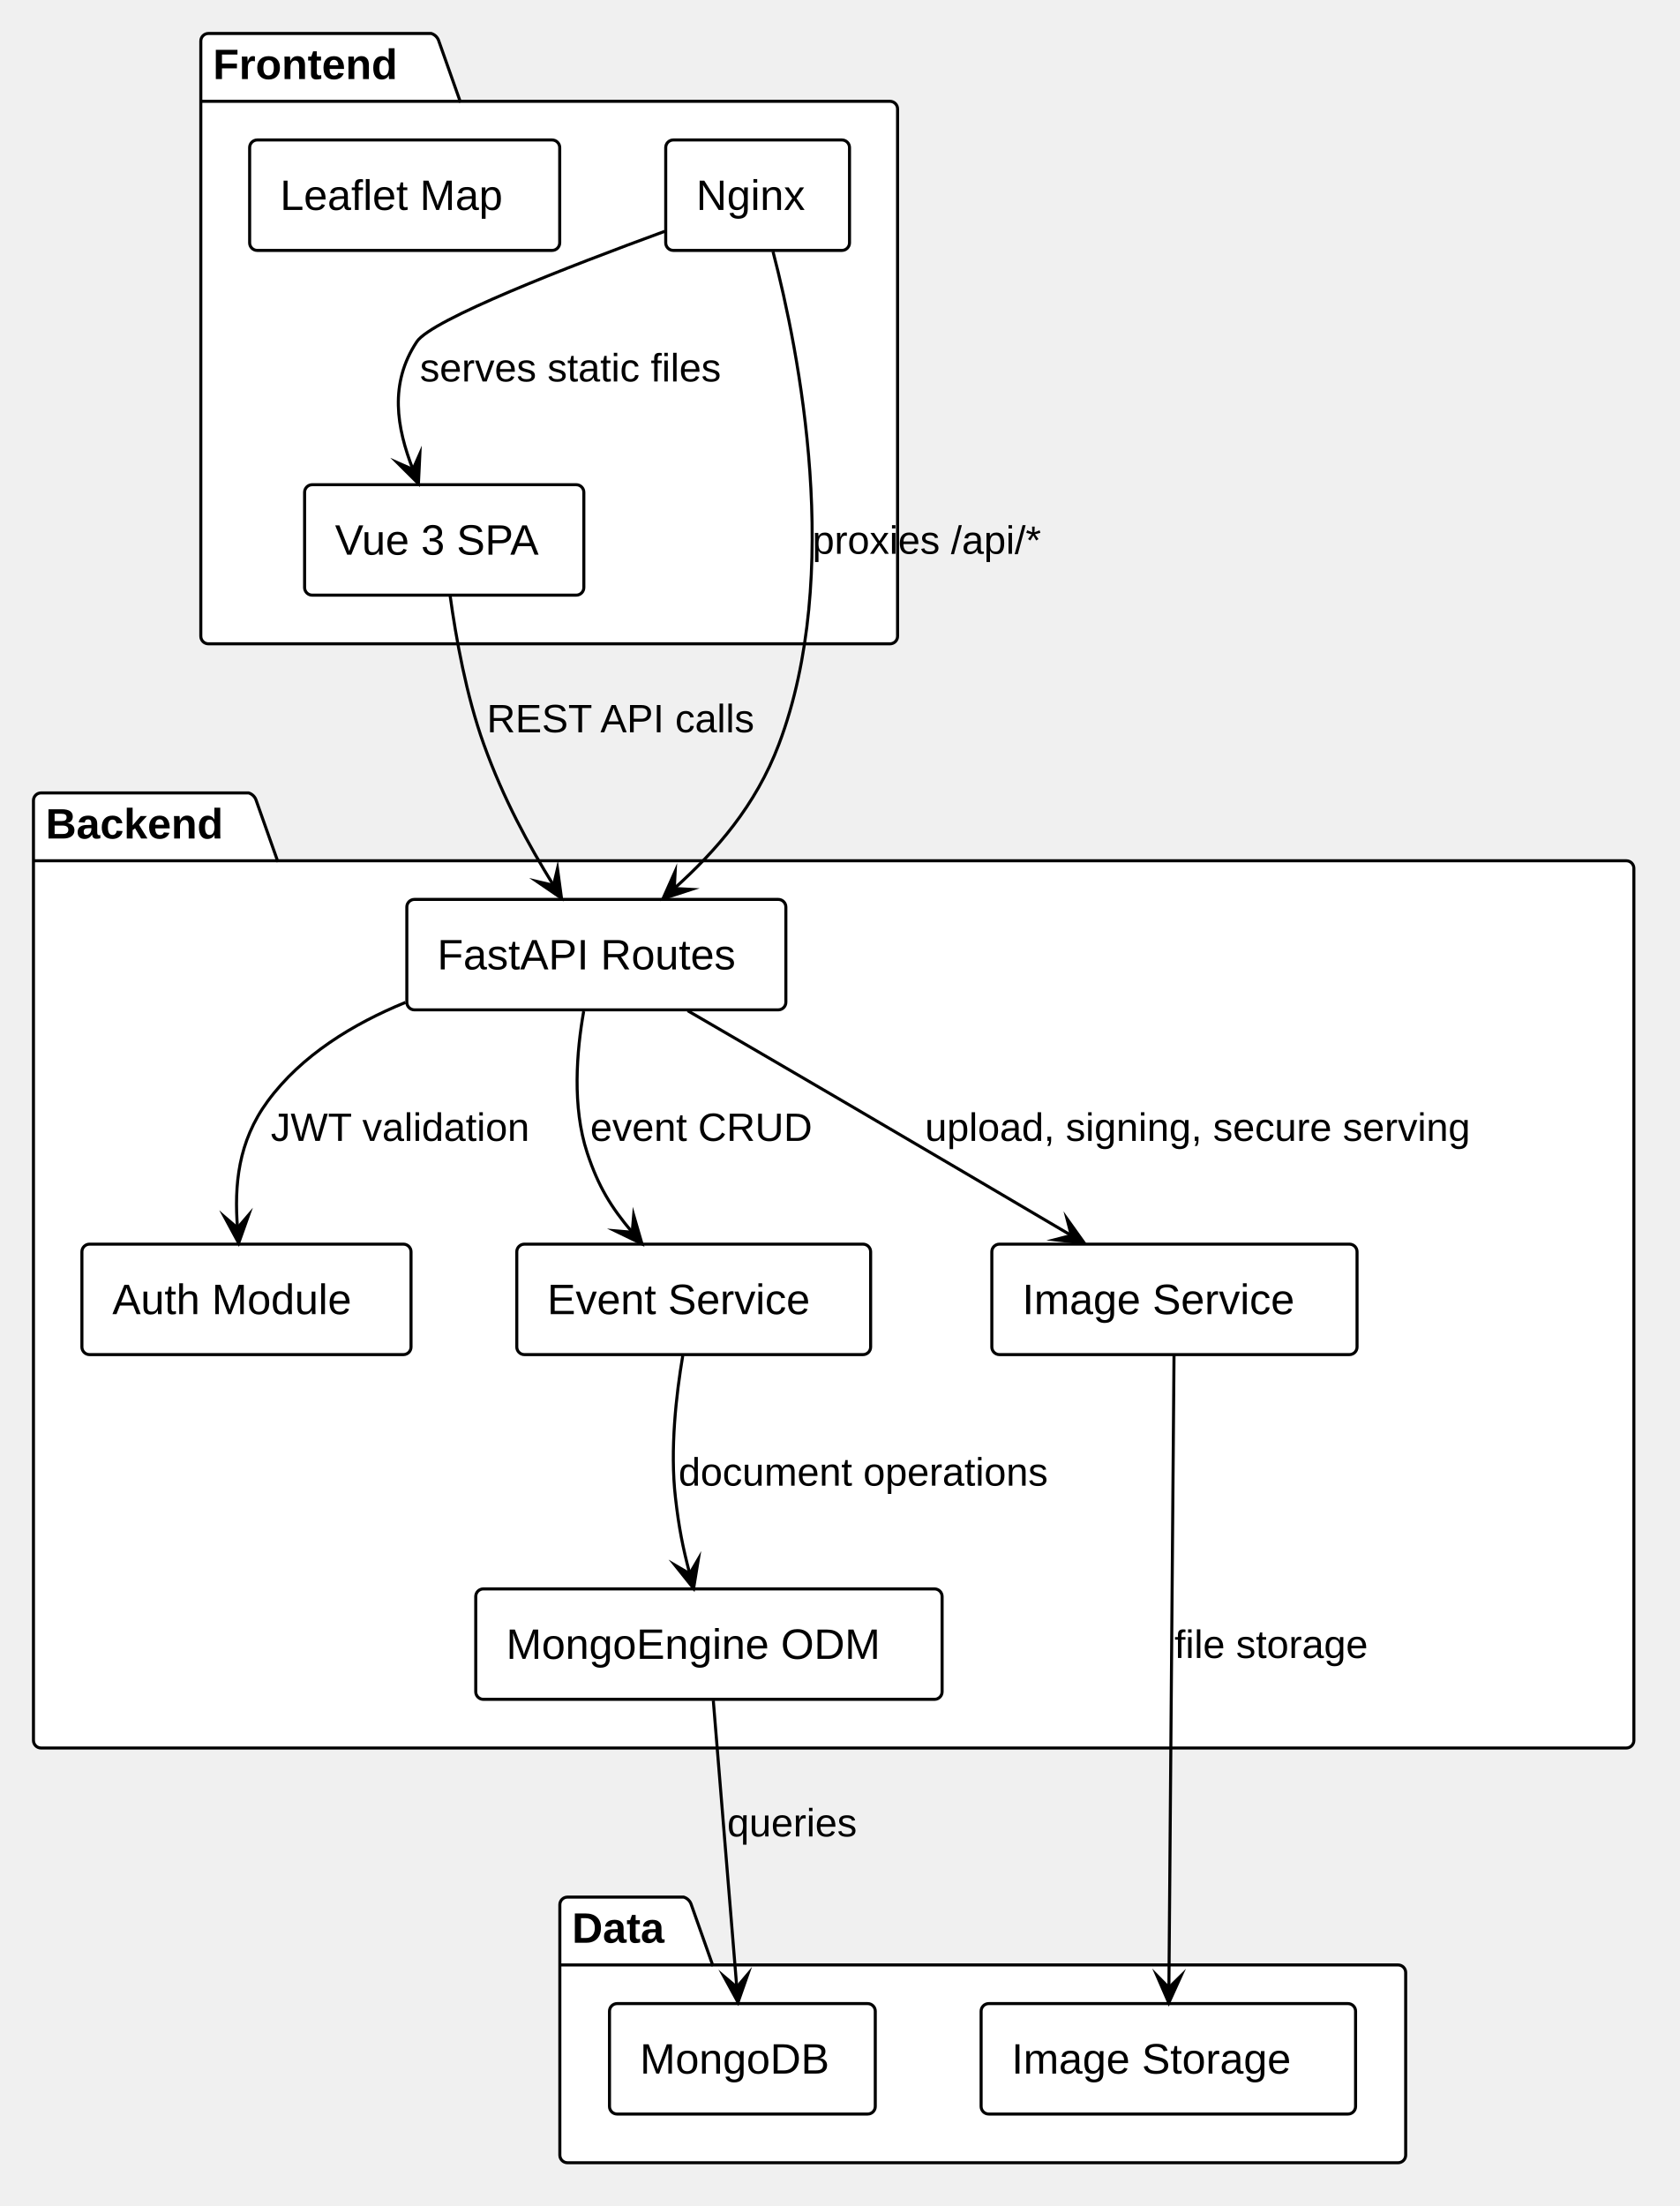
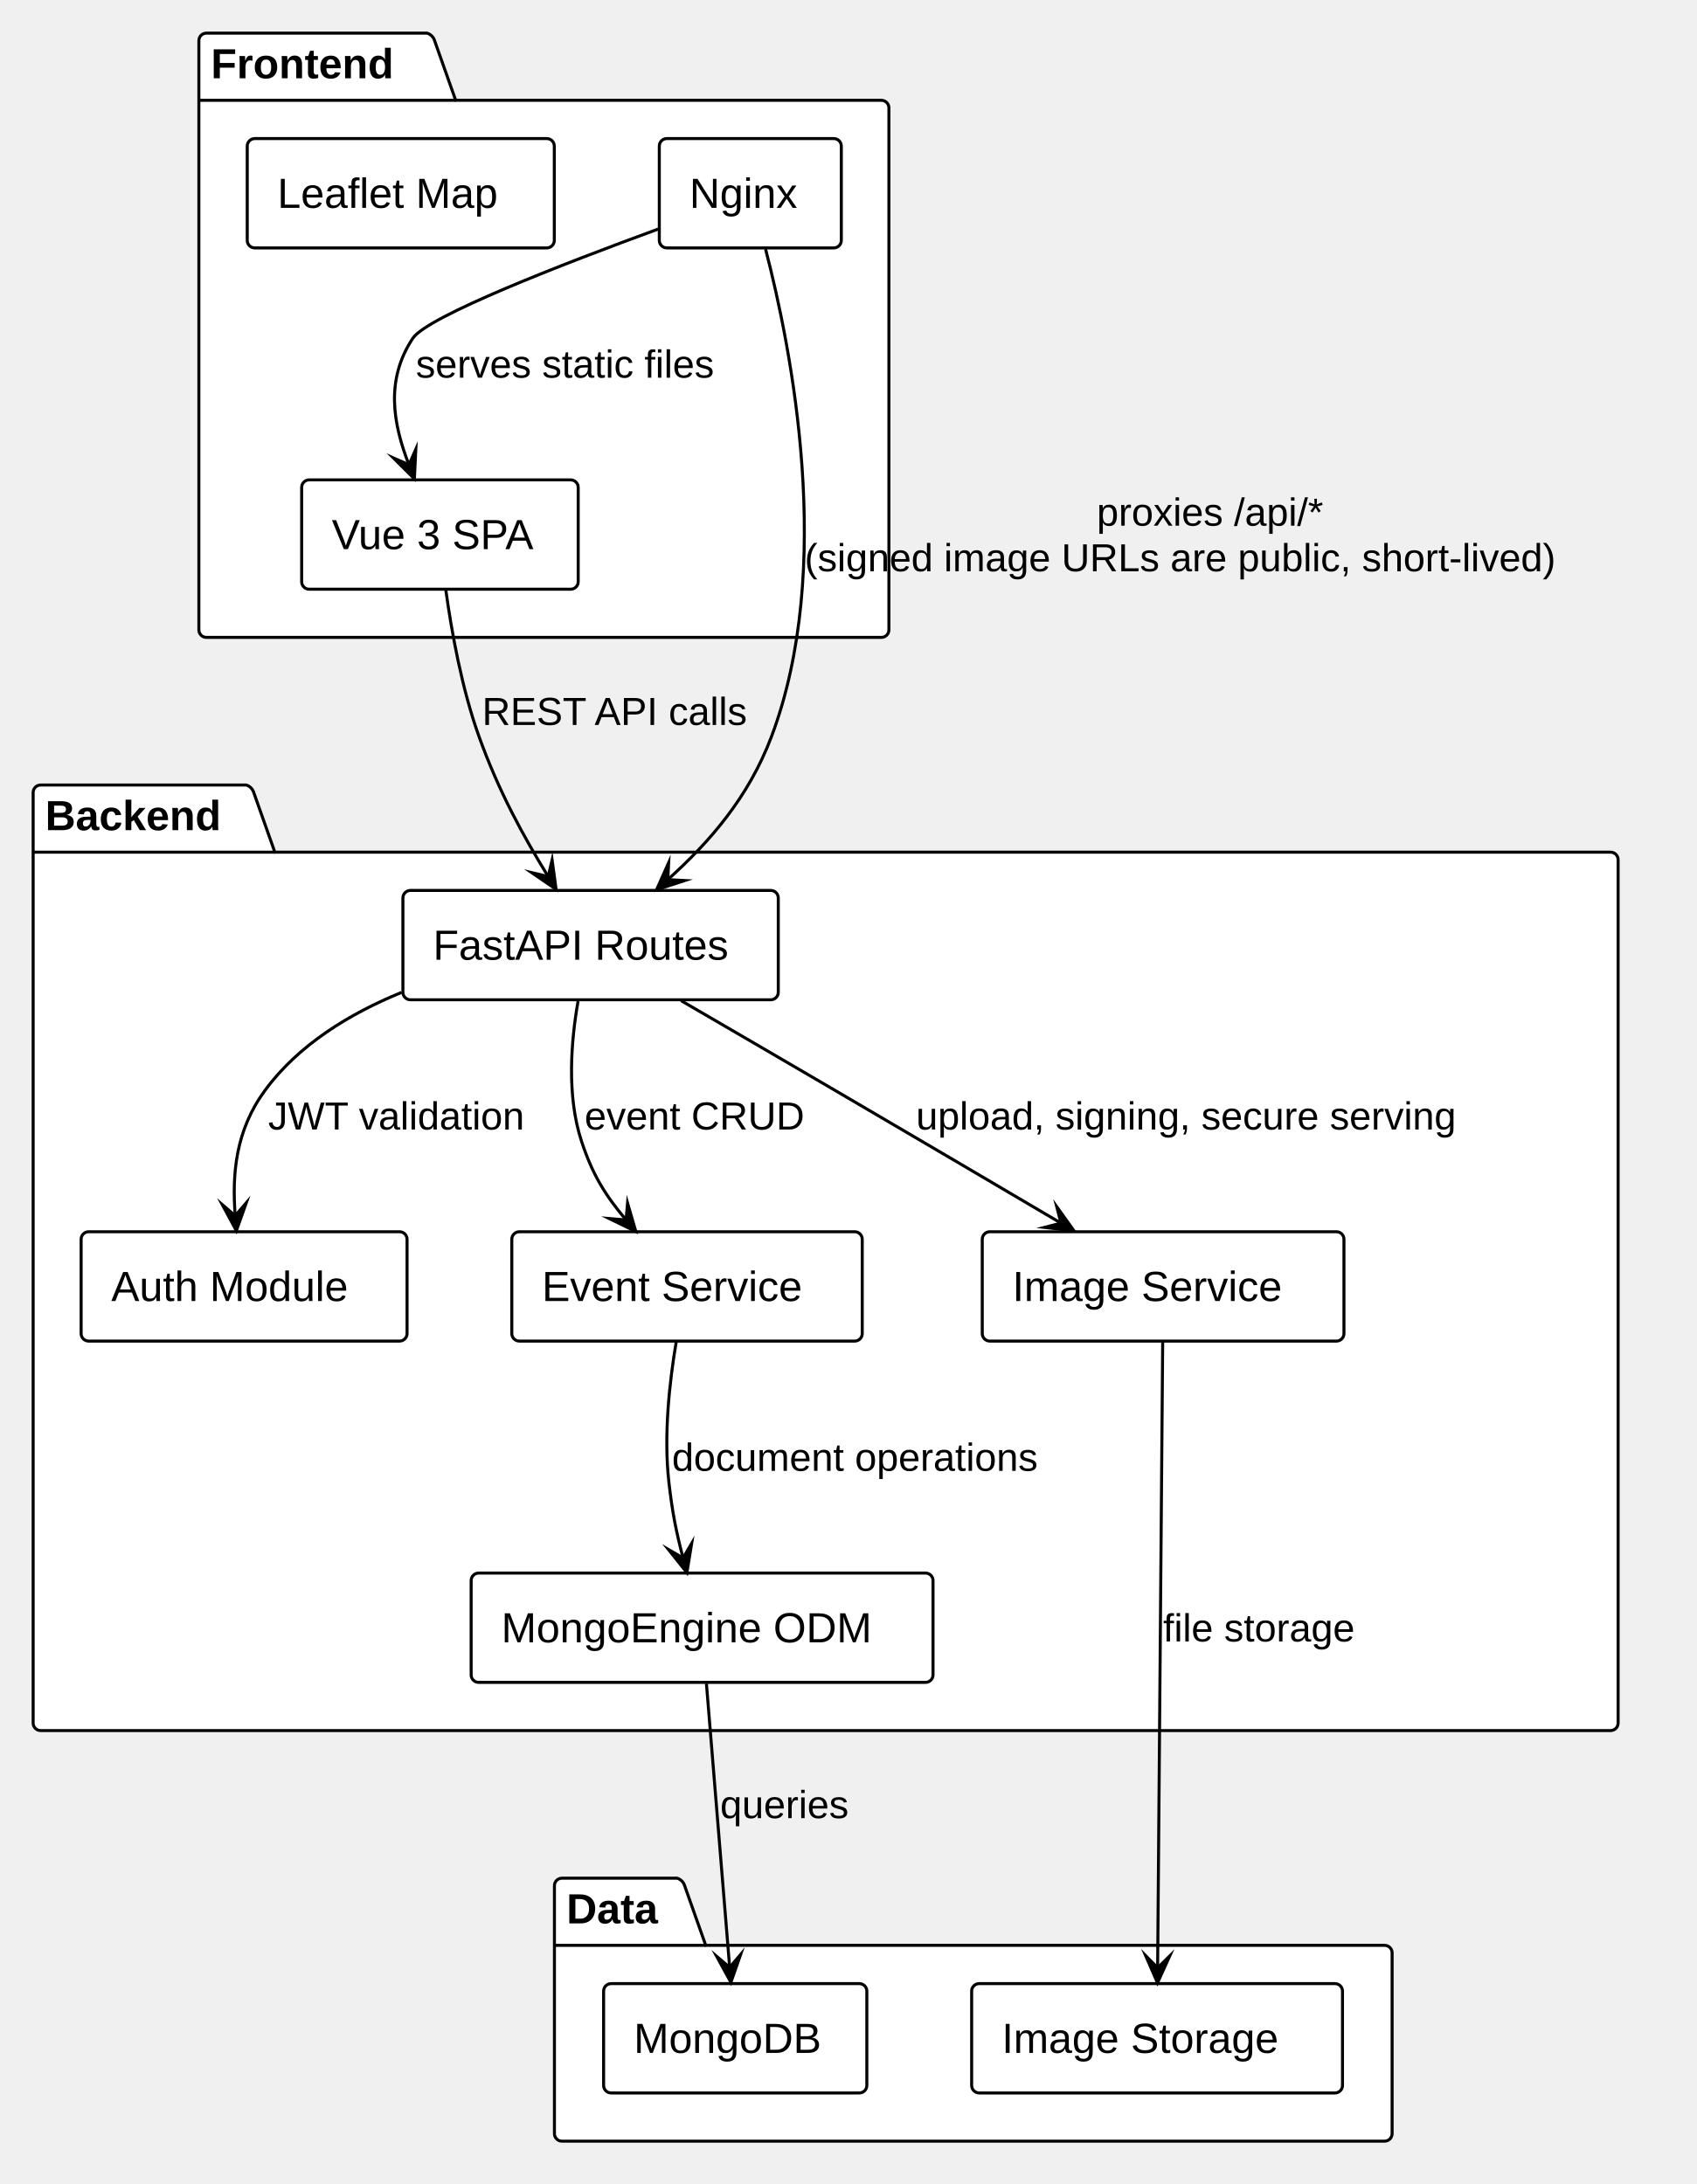
- <svg xmlns="http://www.w3.org/2000/svg" version="1.1" data-diagram-type="DESCRIPTION" style="width:552px;height:725px;background:#FFFFFF;" width="552px" height="725px" viewBox="0 0 552 725" zoomAndPan="magnify" preserveAspectRatio="none" contentStyleType="text/css">
+ <svg xmlns="http://www.w3.org/2000/svg" version="1.1" data-diagram-type="DESCRIPTION" style="width:563px;height:725px;background:#FFFFFF;" width="563px" height="725px" viewBox="0 0 563 725" zoomAndPan="magnify" preserveAspectRatio="none" contentStyleType="text/css">
  <defs />
  <g font-family="sans-serif" lengthAdjust="spacing">
    <g class="cluster" data-qualified-name="Frontend" id="ent0001" data-source-line="5">
      <path d="M68.5,11 L141.729,11 A3.75,3.75 0 0 1 144.229,13.5 L151.229,33.297 L292.5,33.297 A2.5,2.5 0 0 1 295,35.797 L295,209.09 A2.5,2.5 0 0 1 292.5,211.59 L68.5,211.59 A2.5,2.5 0 0 1 66,209.09 L66,13.5 A2.5,2.5 0 0 1 68.5,11" style="stroke:#000;stroke-width:1;" fill="#FFF" />
      <line x1="66" y1="33.297" x2="151.229" y2="33.297" style="stroke:#000;stroke-width:1;" />
      <text x="70" y="25.995" fill="#000" font-size="14" textLength="72.229" font-weight="700" font-family="'Arial'">Frontend</text>
    </g>
    <g class="cluster" data-qualified-name="Backend" id="ent0005" data-source-line="11">
      <path d="M13.5,260.59 L81.711,260.59 A3.75,3.75 0 0 1 84.211,263.09 L91.211,282.887 L534.5,282.887 A2.5,2.5 0 0 1 537,285.387 L537,571.98 A2.5,2.5 0 0 1 534.5,574.48 L13.5,574.48 A2.5,2.5 0 0 1 11,571.98 L11,263.09 A2.5,2.5 0 0 1 13.5,260.59" style="stroke:#000;stroke-width:1;" fill="#FFF" />
      <line x1="11" y1="282.887" x2="91.211" y2="282.887" style="stroke:#000;stroke-width:1;" />
      <text x="15" y="275.585" fill="#000" font-size="14" textLength="67.211" font-weight="700" font-family="'Arial'">Backend</text>
    </g>
    <g class="cluster" data-qualified-name="Data" id="ent0011" data-source-line="19">
      <path d="M186.5,623.48 L224.708,623.48 A3.75,3.75 0 0 1 227.208,625.98 L234.208,645.777 L459.5,645.777 A2.5,2.5 0 0 1 462,648.277 L462,708.28 A2.5,2.5 0 0 1 459.5,710.78 L186.5,710.78 A2.5,2.5 0 0 1 184,708.28 L184,625.98 A2.5,2.5 0 0 1 186.5,623.48" style="stroke:#000;stroke-width:1;" fill="#FFF" />
      <line x1="184" y1="645.777" x2="234.208" y2="645.777" style="stroke:#000;stroke-width:1;" />
      <text x="188" y="638.475" fill="#000" font-size="14" textLength="37.208" font-weight="700" font-family="'Arial'">Data</text>
    </g>
    <g class="entity" data-qualified-name="Frontend.Vue" id="ent0002" data-source-line="6">
      <rect x="100.11" y="159.3" width="91.777" height="36.297" fill="#FFF" style="stroke:#000;stroke-width:1;" rx="2.5" ry="2.5" />
      <text x="110.11" y="182.295" fill="#000" font-size="14" textLength="71.777" font-family="'Arial'">Vue 3 SPA</text>
    </g>
    <g class="entity" data-qualified-name="Frontend.Map" id="ent0003" data-source-line="7">
      <rect x="82.05" y="46" width="101.908" height="36.297" fill="#FFF" style="stroke:#000;stroke-width:1;" rx="2.5" ry="2.5" />
      <text x="92.05" y="68.995" fill="#000" font-size="14" textLength="81.908" font-family="'Arial'">Leaflet Map</text>
    </g>
    <g class="entity" data-qualified-name="Frontend.Nginx" id="ent0004" data-source-line="8">
      <rect x="218.8" y="46" width="60.407" height="36.297" fill="#FFF" style="stroke:#000;stroke-width:1;" rx="2.5" ry="2.5" />
      <text x="228.8" y="68.995" fill="#000" font-size="14" textLength="40.407" font-family="'Arial'">Nginx</text>
    </g>
    <g class="entity" data-qualified-name="Backend.API" id="ent0006" data-source-line="12">
      <rect x="133.71" y="295.59" width="124.576" height="36.297" fill="#FFF" style="stroke:#000;stroke-width:1;" rx="2.5" ry="2.5" />
      <text x="143.71" y="318.585" fill="#000" font-size="14" textLength="104.576" font-family="'Arial'">FastAPI Routes</text>
    </g>
    <g class="entity" data-qualified-name="Backend.Auth" id="ent0007" data-source-line="13">
      <rect x="26.92" y="408.89" width="108.17" height="36.297" fill="#FFF" style="stroke:#000;stroke-width:1;" rx="2.5" ry="2.5" />
      <text x="36.92" y="431.885" fill="#000" font-size="14" textLength="88.17" font-family="'Arial'">Auth Module</text>
    </g>
    <g class="entity" data-qualified-name="Backend.EventService" id="ent0008" data-source-line="14">
      <rect x="169.85" y="408.89" width="116.298" height="36.297" fill="#FFF" style="stroke:#000;stroke-width:1;" rx="2.5" ry="2.5" />
      <text x="179.85" y="431.885" fill="#000" font-size="14" textLength="96.298" font-family="'Arial'">Event Service</text>
    </g>
    <g class="entity" data-qualified-name="Backend.ImageService" id="ent0009" data-source-line="15">
      <rect x="325.98" y="408.89" width="120.037" height="36.297" fill="#FFF" style="stroke:#000;stroke-width:1;" rx="2.5" ry="2.5" />
      <text x="335.98" y="431.885" fill="#000" font-size="14" textLength="100.037" font-family="'Arial'">Image Service</text>
    </g>
    <g class="entity" data-qualified-name="Backend.ODM" id="ent0010" data-source-line="16">
      <rect x="156.36" y="522.19" width="153.28" height="36.297" fill="#FFF" style="stroke:#000;stroke-width:1;" rx="2.5" ry="2.5" />
      <text x="166.36" y="545.185" fill="#000" font-size="14" textLength="133.28" font-family="'Arial'">MongoEngine ODM</text>
    </g>
    <g class="entity" data-qualified-name="Data.Mongo" id="ent0012" data-source-line="20">
      <rect x="200.32" y="658.48" width="87.354" height="36.297" fill="#FFF" style="stroke:#000;stroke-width:1;" rx="2.5" ry="2.5" />
      <text x="210.32" y="681.475" fill="#000" font-size="14" textLength="67.354" font-family="'Arial'">MongoDB</text>
    </g>
    <g class="entity" data-qualified-name="Data.Images" id="ent0013" data-source-line="21">
      <rect x="322.46" y="658.48" width="123.072" height="36.297" fill="#FFF" style="stroke:#000;stroke-width:1;" rx="2.5" ry="2.5" />
      <text x="332.46" y="681.475" fill="#000" font-size="14" textLength="103.072" font-family="'Arial'">Image Storage</text>
    </g>
    <g class="link" data-entity-1="ent0004" data-entity-2="ent0002" id="lnk14" data-source-line="24" data-link-type="dependency">
      <path d="M218.43,76.04 C186.95,87.56 141.81,105.05 137,112.3 C127.86,126.07 130.373,140.508 135.713,154.288" style="stroke:#000;stroke-width:1;" fill="none" id="Nginx-to-Vue" />
      <polygon points="137.52,158.95,137.998,149.113,135.713,154.288,130.538,152.003,137.52,158.95" fill="#000" style="stroke:#000;stroke-width:1;stroke-linejoin:miter;stroke-miterlimit:10;" />
      <text x="138" y="125.367" fill="#000" font-size="13" textLength="113.109" font-family="'Arial'">serves static files</text>
    </g>
    <g class="link" data-entity-1="ent0004" data-entity-2="ent0006" id="lnk15" data-source-line="25" data-link-type="dependency">
      <path d="M254.06,82.68 C262.63,115.65 277.14,188.59 256,244.59 C248.37,264.8 235.445,279.543 221.615,292.003" style="stroke:#000;stroke-width:1;" fill="none" id="Nginx-to-API" />
      <polygon points="217.9,295.35,227.264,292.298,221.615,292.003,221.909,286.354,217.9,295.35" fill="#000" style="stroke:#000;stroke-width:1;stroke-linejoin:miter;stroke-miterlimit:10;" />
-       <text x="267" y="182.007" fill="#000" font-size="13" textLength="86.849" font-family="'Arial'">proxies /api/*</text>
+       <text x="363.979" y="174.507" fill="#000" font-size="13" textLength="86.849" font-family="'Arial'">proxies /api/*</text>
+       <text x="267" y="189.64" fill="#000" font-size="13" textLength="280.808" font-family="'Arial'">(signed image URLs are public, short-lived)</text>
    </g>
    <g class="link" data-entity-1="ent0002" data-entity-2="ent0006" id="lnk16" data-source-line="26" data-link-type="dependency">
      <path d="M147.97,195.96 C149.84,209.53 153.25,228.63 159,244.59 C165.52,262.71 173.674,277.595 181.924,290.965" style="stroke:#000;stroke-width:1;" fill="none" id="Vue-to-API" />
      <polygon points="184.55,295.22,183.228,285.46,181.924,290.965,176.42,289.661,184.55,295.22" fill="#000" style="stroke:#000;stroke-width:1;stroke-linejoin:miter;stroke-miterlimit:10;" />
      <text x="160" y="240.657" fill="#000" font-size="13" textLength="91.381" font-family="'Arial'">REST API calls</text>
    </g>
    <g class="link" data-entity-1="ent0006" data-entity-2="ent0007" id="lnk17" data-source-line="27" data-link-type="dependency">
      <path d="M133.26,329.44 C116.05,336.48 99.09,346.81 88,361.89 C78.18,375.25 76.988,389.615 78.058,403.565" style="stroke:#000;stroke-width:1;" fill="none" id="API-to-Auth" />
      <polygon points="78.44,408.55,81.74,399.27,78.058,403.565,73.763,399.882,78.44,408.55" fill="#000" style="stroke:#000;stroke-width:1;stroke-linejoin:miter;stroke-miterlimit:10;" />
      <text x="89" y="374.957" fill="#000" font-size="13" textLength="92.765" font-family="'Arial'">JWT validation</text>
    </g>
    <g class="link" data-entity-1="ent0006" data-entity-2="ent0008" id="lnk18" data-source-line="28" data-link-type="dependency">
      <path d="M191.84,332.35 C189.52,345.51 188,363.75 193,378.89 C196.65,389.92 200.766,396.659 207.786,404.979" style="stroke:#000;stroke-width:1;" fill="none" id="API-to-EventService" />
      <polygon points="211.01,408.8,208.263,399.342,207.786,404.979,202.149,404.501,211.01,408.8" fill="#000" style="stroke:#000;stroke-width:1;stroke-linejoin:miter;stroke-miterlimit:10;" />
      <text x="194" y="374.957" fill="#000" font-size="13" textLength="78.793" font-family="'Arial'">event CRUD</text>
    </g>
    <g class="link" data-entity-1="ent0006" data-entity-2="ent0009" id="lnk19" data-source-line="29" data-link-type="dependency">
      <path d="M226.02,332.17 C241.3,341.05 260.15,352.03 277,361.89 C303.91,377.64 330.193,393.11 352.103,406.03" style="stroke:#000;stroke-width:1;" fill="none" id="API-to-ImageService" />
      <polygon points="356.41,408.57,350.689,400.553,352.103,406.03,346.626,407.444,356.41,408.57" fill="#000" style="stroke:#000;stroke-width:1;stroke-linejoin:miter;stroke-miterlimit:10;" />
      <text x="304" y="374.957" fill="#000" font-size="13" textLength="203.328" font-family="'Arial'">upload, signing, secure serving</text>
    </g>
    <g class="link" data-entity-1="ent0008" data-entity-2="ent0010" id="lnk20" data-source-line="30" data-link-type="dependency">
      <path d="M224.41,445.48 C222.23,458.4 220.18,476.41 222,492.19 C223.15,502.21 224.372,508.353 226.692,517.203" style="stroke:#000;stroke-width:1;" fill="none" id="EventService-to-ODM" />
      <polygon points="227.96,522.04,229.547,512.32,226.692,517.203,221.809,514.348,227.96,522.04" fill="#000" style="stroke:#000;stroke-width:1;stroke-linejoin:miter;stroke-miterlimit:10;" />
      <text x="223" y="488.257" fill="#000" font-size="13" textLength="138.912" font-family="'Arial'">document operations</text>
    </g>
    <g class="link" data-entity-1="ent0009" data-entity-2="ent0013" id="lnk21" data-source-line="31" data-link-type="dependency">
      <path d="M385.86,445.45 C385.49,490.91 384.551,607.8 384.181,653.24" style="stroke:#000;stroke-width:1;" fill="none" id="ImageService-to-Images" />
      <polygon points="384.14,658.24,388.213,649.273,384.181,653.24,380.213,649.208,384.14,658.24" fill="#000" style="stroke:#000;stroke-width:1;stroke-linejoin:miter;stroke-miterlimit:10;" />
      <text x="386" y="544.897" fill="#000" font-size="13" textLength="73.315" font-family="'Arial'">file storage</text>
    </g>
    <g class="link" data-entity-1="ent0010" data-entity-2="ent0012" id="lnk22" data-source-line="32" data-link-type="dependency">
      <path d="M234.44,558.89 C236.55,584.63 240.042,627.347 242.152,653.087" style="stroke:#000;stroke-width:1;" fill="none" id="ODM-to-Mongo" />
      <polygon points="242.56,658.07,245.811,648.773,242.152,653.087,237.838,649.427,242.56,658.07" fill="#000" style="stroke:#000;stroke-width:1;stroke-linejoin:miter;stroke-miterlimit:10;" />
      <text x="239" y="603.547" fill="#000" font-size="13" textLength="48.217" font-family="'Arial'">queries</text>
    </g>
  </g>
</svg>
